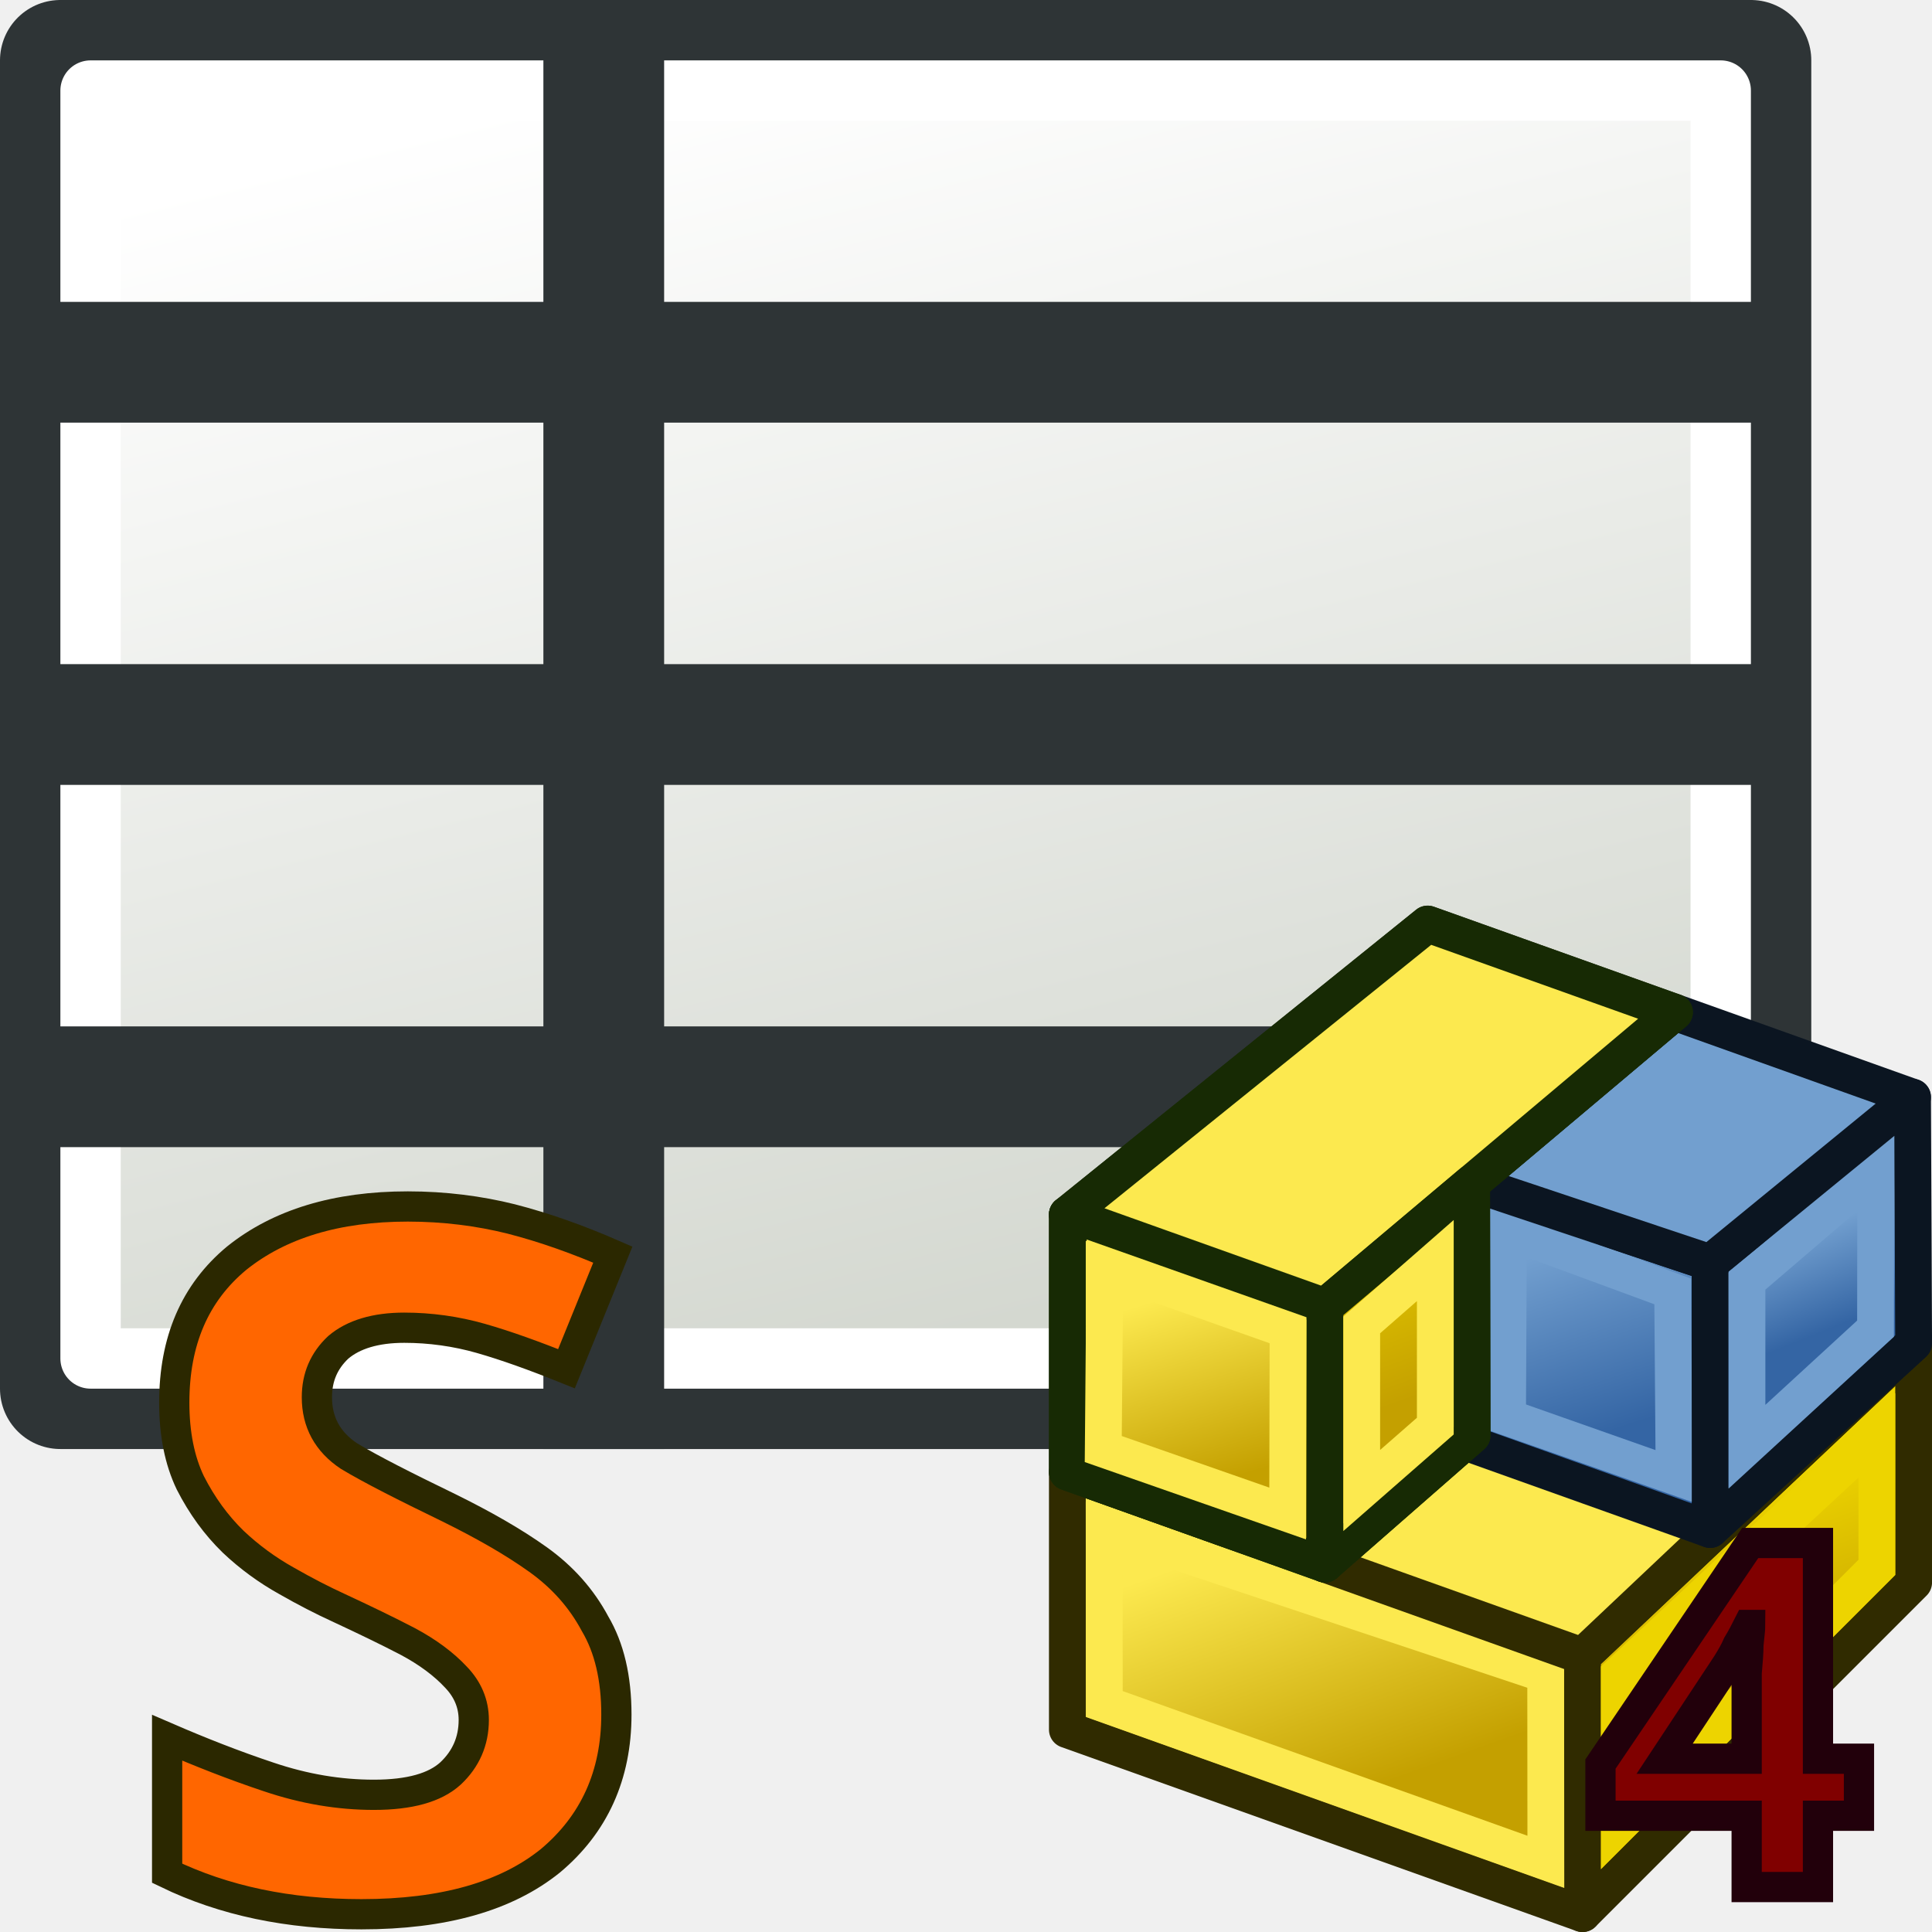
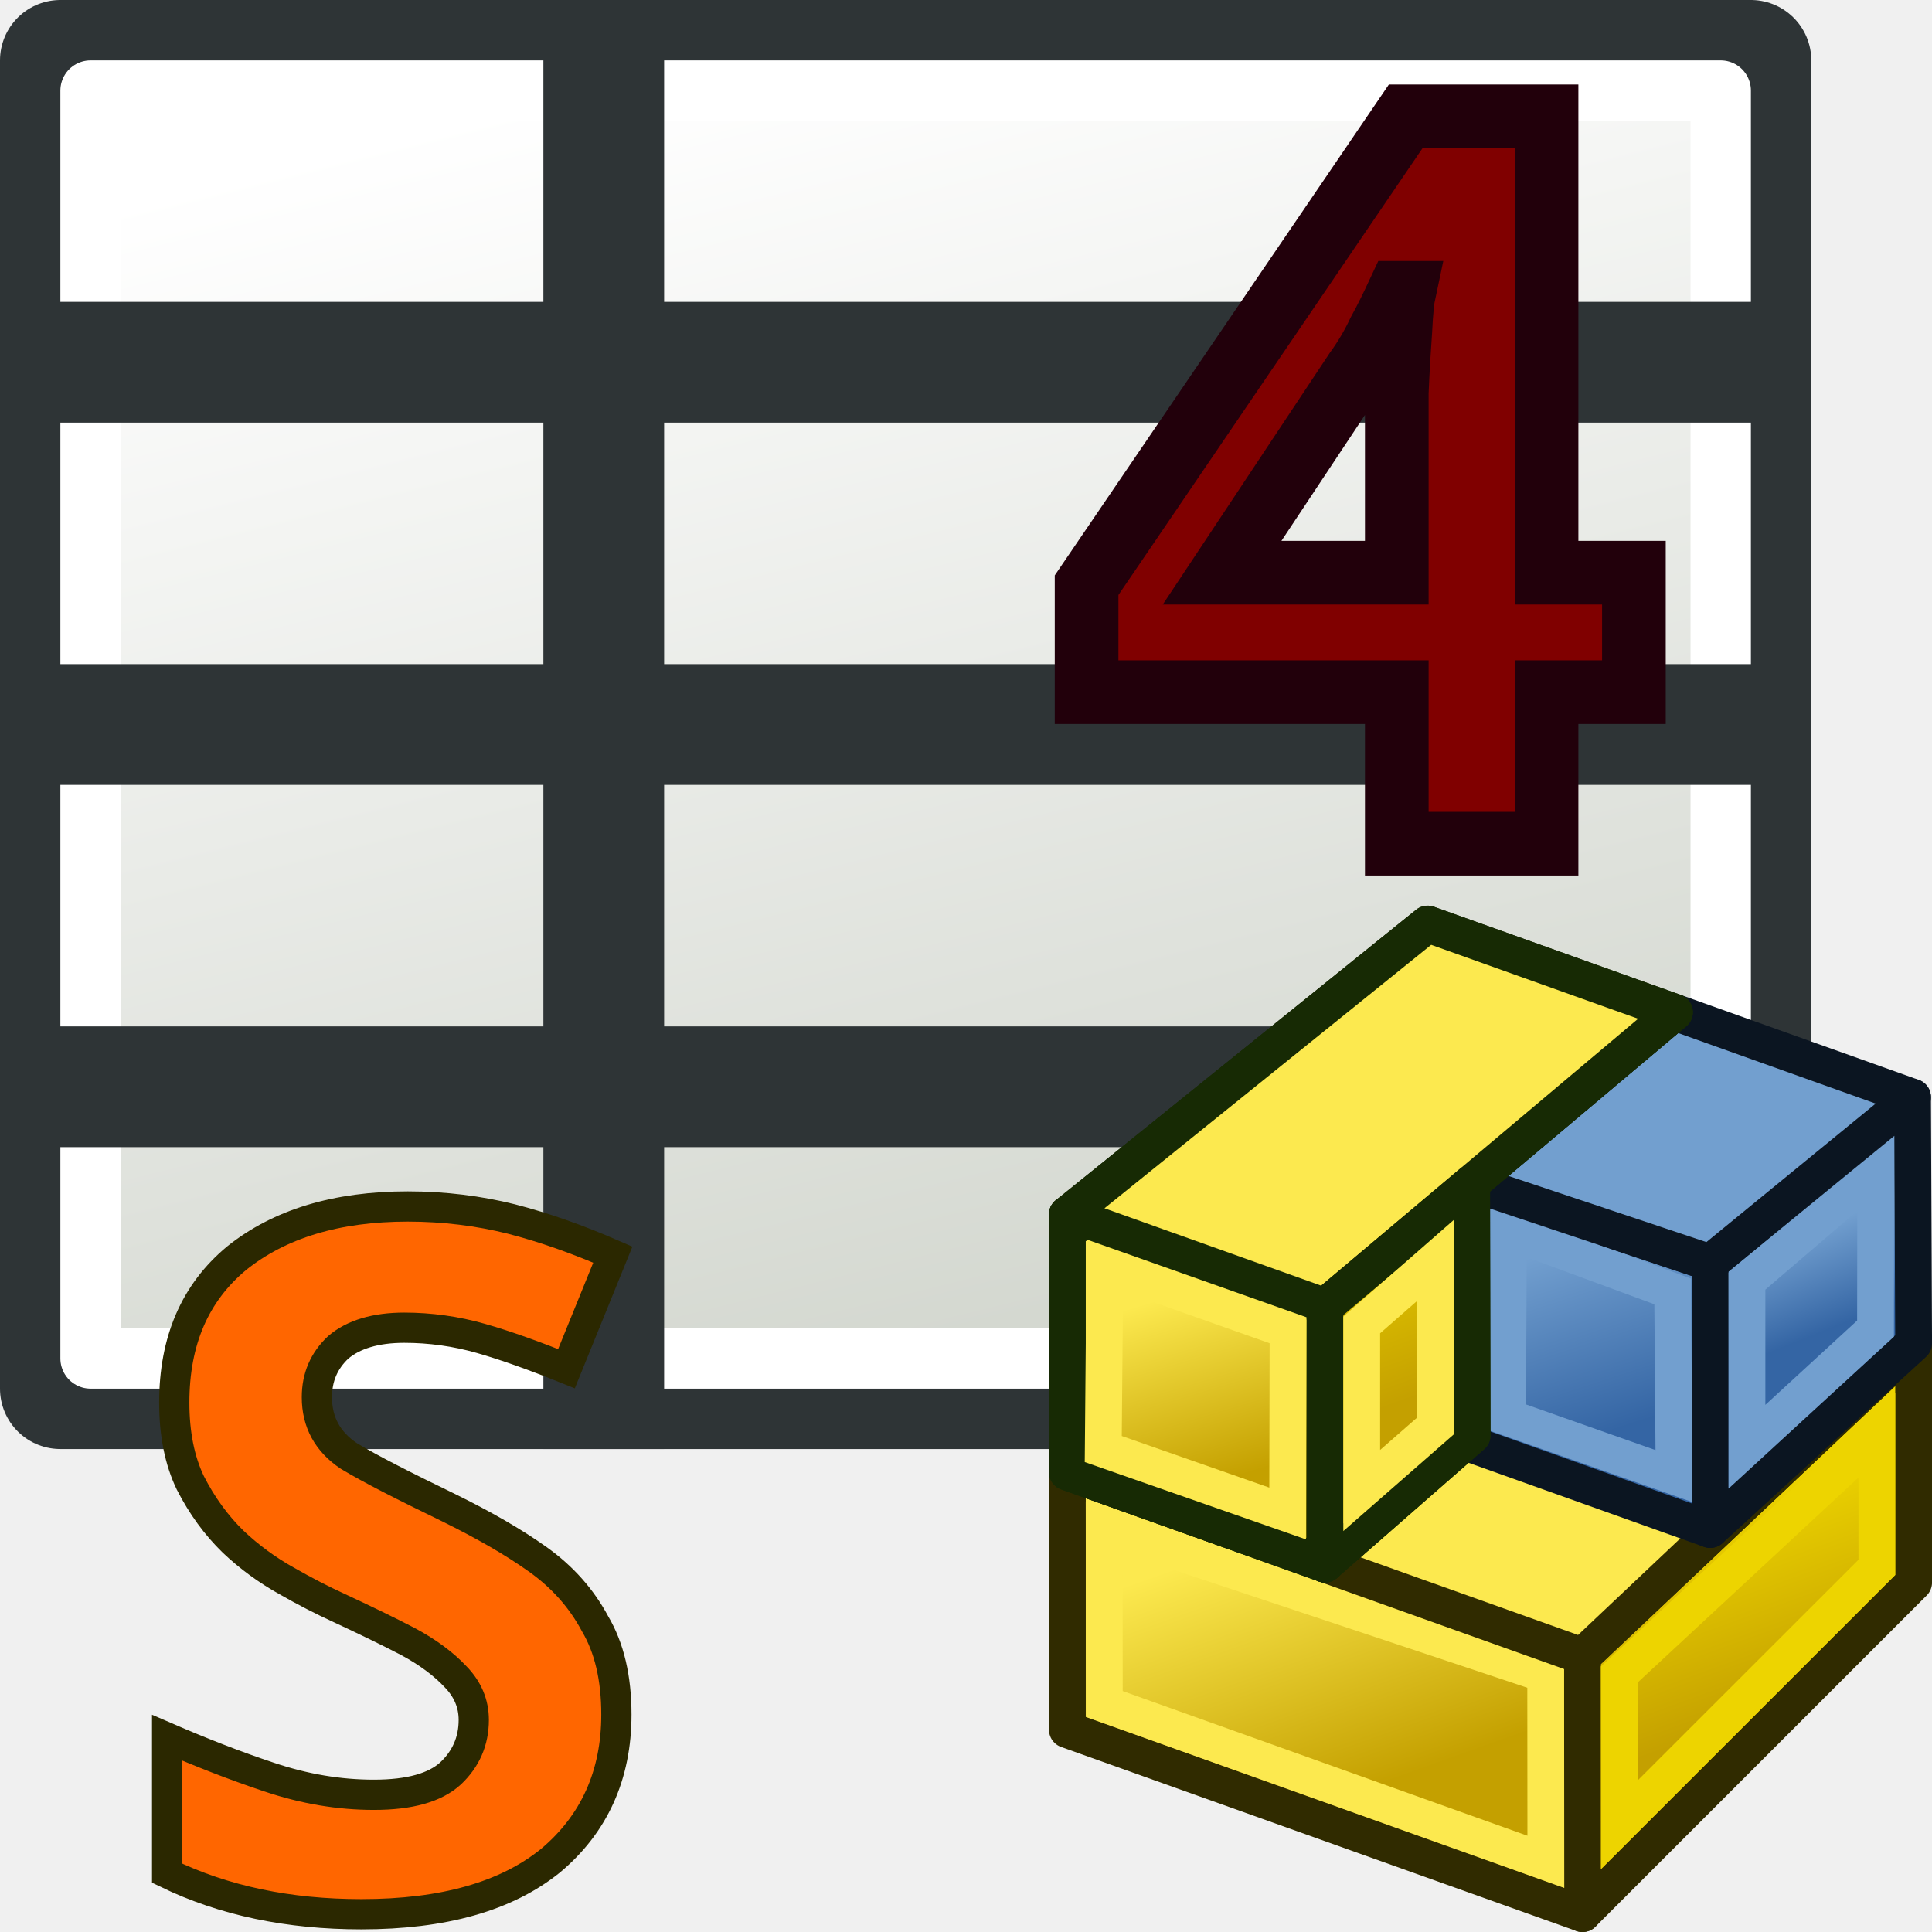
<svg xmlns="http://www.w3.org/2000/svg" xmlns:xlink="http://www.w3.org/1999/xlink" width="64" height="64" viewBox="0 0 16.933 16.933" version="1.1" id="svg1" xml:space="preserve">
  <defs id="defs1">
    <linearGradient id="swatch7">
      <stop style="stop-color:#22000b;stop-opacity:1;" offset="0" id="stop7" />
    </linearGradient>
    <linearGradient id="swatch3">
      <stop style="stop-color:#2b2800;stop-opacity:1;" offset="0" id="stop3" />
    </linearGradient>
    <linearGradient id="linearGradient1">
      <stop style="stop-color:#000000;stop-opacity:1;" offset="0" id="stop1" />
      <stop style="stop-color:#ffdd00;stop-opacity:0;" offset="1" id="stop2" />
    </linearGradient>
    <linearGradient id="linearGradient3783">
      <stop style="stop-color:#d3d7cf;stop-opacity:1" offset="0" id="stop3785" />
      <stop style="stop-color:#ffffff;stop-opacity:1" offset="1" id="stop3787" />
    </linearGradient>
    <radialGradient xlink:href="#linearGradient3377" id="radialGradient3692" cx="45.883" cy="28.87" fx="45.883" fy="28.87" r="19.467" gradientUnits="userSpaceOnUse" />
    <radialGradient xlink:href="#linearGradient3377" id="radialGradient3703" gradientUnits="userSpaceOnUse" cx="135.383" cy="97.37" fx="135.383" fy="97.37" r="19.467" gradientTransform="matrix(0.97435,0.2250379,-0.4623105,2.001673,48.48755,-127.9988)" />
    <linearGradient id="linearGradient3377">
      <stop id="stop3379" offset="0" style="stop-color:#faff2b;stop-opacity:1;" />
      <stop id="stop3381" offset="1" style="stop-color:#ffaa00;stop-opacity:1;" />
    </linearGradient>
    <radialGradient xlink:href="#linearGradient3377" id="radialGradient3705" gradientUnits="userSpaceOnUse" cx="148.883" cy="81.87" fx="148.883" fy="81.87" r="19.467" gradientTransform="matrix(1.385259,-0.05136783,0.03705629,0.9993132,-60.3924,7.704044)" />
    <linearGradient xlink:href="#linearGradient3783" id="linearGradient3789" x1="38" y1="58" x2="21" y2="5" gradientUnits="userSpaceOnUse" gradientTransform="matrix(1,0,0,0.7777778,0,5.111111)" />
    <linearGradient id="linearGradient3861">
      <stop style="stop-color:#3465a4;stop-opacity:1;" offset="0" id="stop3863" />
      <stop style="stop-color:#729fcf;stop-opacity:1" offset="1" id="stop3865" />
    </linearGradient>
    <linearGradient id="linearGradient3774">
      <stop style="stop-color:#4e9a06;stop-opacity:1" offset="0" id="stop3776" />
      <stop style="stop-color:#8ae234;stop-opacity:1" offset="1" id="stop3778" />
    </linearGradient>
    <linearGradient id="linearGradient4389" x1="20.244" x2="17.244" y1="37.588" y2="27.588" gradientTransform="translate(-1.2435,-2.5881)" gradientUnits="userSpaceOnUse" xlink:href="#linearGradient3774" />
    <linearGradient id="linearGradient4399" x1="48.714" x2="44.714" y1="45.586" y2="34.586" gradientTransform="translate(1.2856,1.4142)" gradientUnits="userSpaceOnUse">
      <stop stop-color="#c4a000" offset="0" id="stop8" />
      <stop stop-color="#edd400" offset="1" id="stop10" />
    </linearGradient>
    <linearGradient id="linearGradient69042" x1="48.714" x2="44.714" y1="45.586" y2="34.586" gradientTransform="translate(-12.714,-17.586)" gradientUnits="userSpaceOnUse" xlink:href="#linearGradient3774" />
    <linearGradient id="linearGradient69056" x1="27.244" x2="22.244" y1="54.588" y2="40.588" gradientTransform="translate(-1.2435,-2.5881)" gradientUnits="userSpaceOnUse">
      <stop stop-color="#c4a000" offset="0" id="stop14" />
      <stop stop-color="#fce94f" offset="1" id="stop16" />
    </linearGradient>
    <linearGradient id="linearGradient69709" x1="20.244" x2="17.244" y1="37.588" y2="27.588" gradientTransform="matrix(1,-0.026667,0,1,81.696,-5.3735)" gradientUnits="userSpaceOnUse" xlink:href="#linearGradient3861" />
    <linearGradient id="linearGradient69717" x1="50.714" x2="48.714" y1="25.586" y2="20.586" gradientTransform="translate(61.2256,1.0356)" gradientUnits="userSpaceOnUse" xlink:href="#linearGradient3861" />
    <linearGradient xlink:href="#linearGradient69056" id="linearGradient920" gradientUnits="userSpaceOnUse" gradientTransform="translate(-41.2435,-2.5881)" x1="20.244" y1="37.588" x2="17.244" y2="27.588" />
    <linearGradient xlink:href="#linearGradient4399" id="linearGradient922" gradientUnits="userSpaceOnUse" gradientTransform="translate(-52.714,-17.586)" x1="48.714" y1="45.586" x2="44.714" y2="34.586" />
    <linearGradient xlink:href="#linearGradient69056" id="linearGradient2" gradientUnits="userSpaceOnUse" gradientTransform="translate(-1.2435,-2.5881)" x1="27.244" y1="54.588" x2="22.244" y2="40.588" />
    <linearGradient xlink:href="#linearGradient4399" id="linearGradient3" gradientUnits="userSpaceOnUse" gradientTransform="translate(1.2856,1.4142)" x1="48.714" y1="45.586" x2="44.714" y2="34.586" />
-     <linearGradient xlink:href="#swatch7" id="linearGradient13" gradientUnits="userSpaceOnUse" gradientTransform="translate(-10.5792,12.56771)" x1="24.656" y1="1.005" x2="29.369" y2="1.005" />
-     <linearGradient xlink:href="#swatch3" id="linearGradient17" gradientUnits="userSpaceOnUse" gradientTransform="translate(-23.45283,12.72894)" x1="24.656" y1="1.005" x2="29.369" y2="1.005" />
+     <linearGradient xlink:href="#swatch7" id="linearGradient23" gradientUnits="userSpaceOnUse" gradientTransform="matrix(2.110472,0,0,2.110472,-42.39555,-0.9822097)" x1="24.656" y1="1.005" x2="29.369" y2="1.005" />
+     <linearGradient xlink:href="#swatch3" id="linearGradient27" gradientUnits="userSpaceOnUse" gradientTransform="translate(-23.45283,12.72894)" x1="24.656" y1="1.005" x2="29.369" y2="1.005" />
  </defs>
  <g id="layer1">
    <g id="layer1-2" transform="matrix(0.2645833,0,0,0.2645833,-0.5291667,-1.5875)">
      <rect style="color:#000000;display:inline;overflow:visible;visibility:visible;fill:#ffffff;stroke:#2e3436;stroke-width:4;stroke-linecap:butt;stroke-linejoin:round;stroke-miterlimit:4;stroke-dasharray:none;stroke-dashoffset:0;stroke-opacity:1;marker:none;enable-background:accumulate" id="rect3002-9" width="56" height="44" x="4" y="8" />
      <rect style="color:#000000;display:inline;overflow:visible;visibility:visible;fill:url(#linearGradient3789);fill-opacity:1;stroke:#ffffff;stroke-width:2;stroke-linecap:butt;stroke-linejoin:round;stroke-miterlimit:4;stroke-dasharray:none;stroke-dashoffset:0;stroke-opacity:1;marker:none;enable-background:accumulate" id="rect3002-9-3" width="54" height="42" x="5" y="9" />
      <path style="fill:none;stroke:#2e3436;stroke-width:4;stroke-linecap:butt;stroke-linejoin:miter;stroke-miterlimit:4;stroke-dasharray:none;stroke-opacity:1" d="M 3,18 H 61" id="path3790" />
      <path style="fill:none;stroke:#2e3436;stroke-width:4;stroke-linecap:butt;stroke-linejoin:miter;stroke-miterlimit:4;stroke-dasharray:none;stroke-opacity:1" d="M 22,6 V 54" id="path3792" />
      <path style="fill:none;stroke:#2e3436;stroke-width:4;stroke-linecap:butt;stroke-linejoin:miter;stroke-miterlimit:4;stroke-dasharray:none;stroke-opacity:1" d="M 3,30 H 61" id="path3794" />
      <path style="fill:none;stroke:#2e3436;stroke-width:4;stroke-linecap:butt;stroke-linejoin:miter;stroke-miterlimit:4;stroke-dasharray:none;stroke-opacity:1" d="M 3,42 H 61" id="path3796" />
    </g>
-     <text xml:space="preserve" style="font-style:normal;font-variant:normal;font-weight:bold;font-stretch:normal;font-size:8.467px;font-family:'Segoe UI';-inkscape-font-specification:'Segoe UI, Bold';font-variant-ligatures:normal;font-variant-caps:normal;font-variant-numeric:normal;font-variant-east-asian:normal;fill:#ff6600;fill-opacity:1;fill-rule:evenodd;stroke:url(#linearGradient17);stroke-width:0.265;stroke-linecap:butt;paint-order:markers fill stroke" x="1.075" y="16.698" id="text6">
-       <tspan id="tspan16" style="stroke:url(#linearGradient17);fill:#ff6600" x="1.075" y="16.698">S</tspan>
+     <text xml:space="preserve" style="font-style:normal;font-variant:normal;font-weight:bold;font-stretch:normal;font-size:8.467px;font-family:'Segoe UI';-inkscape-font-specification:'Segoe UI, Bold';font-variant-ligatures:normal;font-variant-caps:normal;font-variant-numeric:normal;font-variant-east-asian:normal;fill:#ff6600;fill-opacity:1;fill-rule:evenodd;stroke:url(#linearGradient27);stroke-width:0.265;stroke-linecap:butt;paint-order:markers fill stroke" x="1.075" y="16.698" id="text6">
+       <tspan id="tspan23" style="stroke:url(#linearGradient27)" x="1.075" y="16.698">S</tspan>
    </text>
    <g id="g2" transform="matrix(0.1612421,0,0,0.1612421,7.903775,7.258829)">
      <g id="g40" style="stroke-width:2">
        <path d="M 9,49 V 35 l 28,10 v 14 z" id="path30" style="fill:url(#linearGradient2);stroke:#302b00;stroke-linejoin:round" />
        <path d="M 37,59 V 45 L 55,28 v 13 z" id="path32" style="fill:url(#linearGradient3);stroke:#302b00;stroke-linejoin:round" />
        <path d="M 11.008,47.606 11,38 l 24,8 0.008,10.185 z" id="path34" style="fill:none;stroke:#fce94f" />
        <path d="M 39.005,54.168 39,46 l 14,-13 0.002,7.177 z" id="path36" style="fill:none;stroke:#edd400" />
        <path d="M 23,40 42,23 55,28 37,45 Z" id="path38" style="fill:#fce94f;stroke:#302b00;stroke-linejoin:round" />
      </g>
      <g id="g943" transform="translate(-60)">
        <path d="m 91,33.5 -0.027,-14.214 12.967,4.335 v 14.5 z" id="path54" style="fill:url(#linearGradient69709);stroke:#0b1521;stroke-width:2;stroke-linejoin:round" />
        <path d="m 92.927,32.029 0.047,-10.141 8.927,3.29 0.078,10.042 z" id="path56" style="fill:none;stroke:#729fcf;stroke-width:2" />
        <path d="m 103.94,38.121 v -14.5 l 11,-9 L 115,28 Z" id="path58" style="fill:url(#linearGradient69717);stroke:#0b1521;stroke-width:2;stroke-linejoin:round" />
        <path d="m 105.94,33.621 v -9 l 7,-6 -0.012,8.582 z" id="path60" style="fill:none;stroke:#729fcf;stroke-width:2" />
        <path d="M 90.973,19.286 102,10 l 12.94,4.621 -11,9 z" id="path62" style="fill:#729fcf;stroke:#0b1521;stroke-width:2;stroke-linejoin:round" />
      </g>
      <g display="none" fill="#ef2929" fill-rule="evenodd" opacity="0.588" stroke="#ef2929" stroke-width="1px" id="g94">
        <path d="M 9,35 V 49" id="path66" />
        <path d="M 9,35 37,45" id="path68" />
        <path d="M 55,28 V 41" id="path70" />
        <path d="M 37,45 55,28" id="path72" />
        <path d="M 23,40 V 26" id="path74" />
        <path d="m 29,5 13,5" id="path76" />
        <path d="M 23,26 42,10" id="path78" />
        <path d="M 19,13 29,5" id="path80" />
        <path d="m 55,15 -9,8" id="path82" />
        <path d="M 42,23 V 10" id="path84" />
        <path d="m 42,23 14,5" id="path86" />
        <path d="M 23,40 42,23" id="path88" />
        <path d="M 23,10 H 42" id="path90" />
        <path d="M 34,17 V 30" id="path92" />
      </g>
      <g id="g963" transform="translate(40)">
        <g style="stroke:#172a04;stroke-width:2;stroke-linejoin:round" transform="translate(-40)" id="g48">
          <path style="fill:url(#linearGradient4389)" id="path42" d="M 9,35 V 21 l 14,5 v 14 z" />
          <path style="fill:#8ae234" id="path44" d="M 9,21 28.585,5.209 42,10 l -19,16 z" />
          <path style="fill:url(#linearGradient69042)" id="path46" d="M 23,40 V 26 l 7.973,-6.714 0.027,13.714 z" />
        </g>
        <path style="fill:url(#linearGradient920);fill-opacity:1;stroke:#172a04;stroke-width:2;stroke-linejoin:round" id="path912" d="M -31,35 V 21 l 14,5 v 14 z" />
        <path style="fill:#fce94f;fill-opacity:1;stroke:#172a04;stroke-width:2;stroke-linejoin:round;stroke-opacity:1" id="path914" d="M -31,21 -11.415,5.209 2,10 l -19,16 z" />
        <path style="fill:url(#linearGradient922);fill-opacity:1;stroke:#172a04;stroke-width:2;stroke-linejoin:round" id="path916" d="M -17,40 V 26 l 7.973,-6.714 0.027,13.714 z" />
        <path d="m -15,36 v -9 l 4,-3.5 v 9 z" id="path50" style="fill:none;stroke:#fce94f;stroke-width:2;stroke-opacity:1" />
        <path d="m -29.049,33.746 0.087,-9.98 9.957,3.523 -0.021,9.961 z" id="path52" style="fill:none;stroke:#fce94f;stroke-width:2;stroke-opacity:1" />
      </g>
    </g>
-     <text xml:space="preserve" style="font-style:normal;font-variant:normal;font-weight:bold;font-stretch:normal;font-size:4.233px;font-family:'Segoe UI';-inkscape-font-specification:'Segoe UI, Bold';font-variant-ligatures:normal;font-variant-caps:normal;font-variant-numeric:normal;font-variant-east-asian:normal;fill:#800000;fill-opacity:1;fill-rule:evenodd;stroke:url(#linearGradient13);stroke-width:0.265;stroke-linecap:butt;paint-order:markers fill stroke" x="13.949" y="16.536" id="text6-2">
-       <tspan id="tspan9" style="stroke:url(#linearGradient13)" x="13.949" y="16.536">4</tspan>
+     <text xml:space="preserve" style="font-style:normal;font-variant:normal;font-weight:bold;font-stretch:normal;font-size:8.934px;font-family:'Segoe UI';-inkscape-font-specification:'Segoe UI, Bold';font-variant-ligatures:normal;font-variant-caps:normal;font-variant-numeric:normal;font-variant-east-asian:normal;fill:#800000;fill-opacity:1;fill-rule:evenodd;stroke:url(#linearGradient23);stroke-width:0.558;stroke-linecap:butt;paint-order:markers fill stroke" x="9.369" y="7.394" id="text6-2">
+       <tspan id="tspan9" style="stroke:url(#linearGradient23);stroke-width:0.558" x="9.369" y="7.394">4</tspan>
    </text>
  </g>
</svg>
